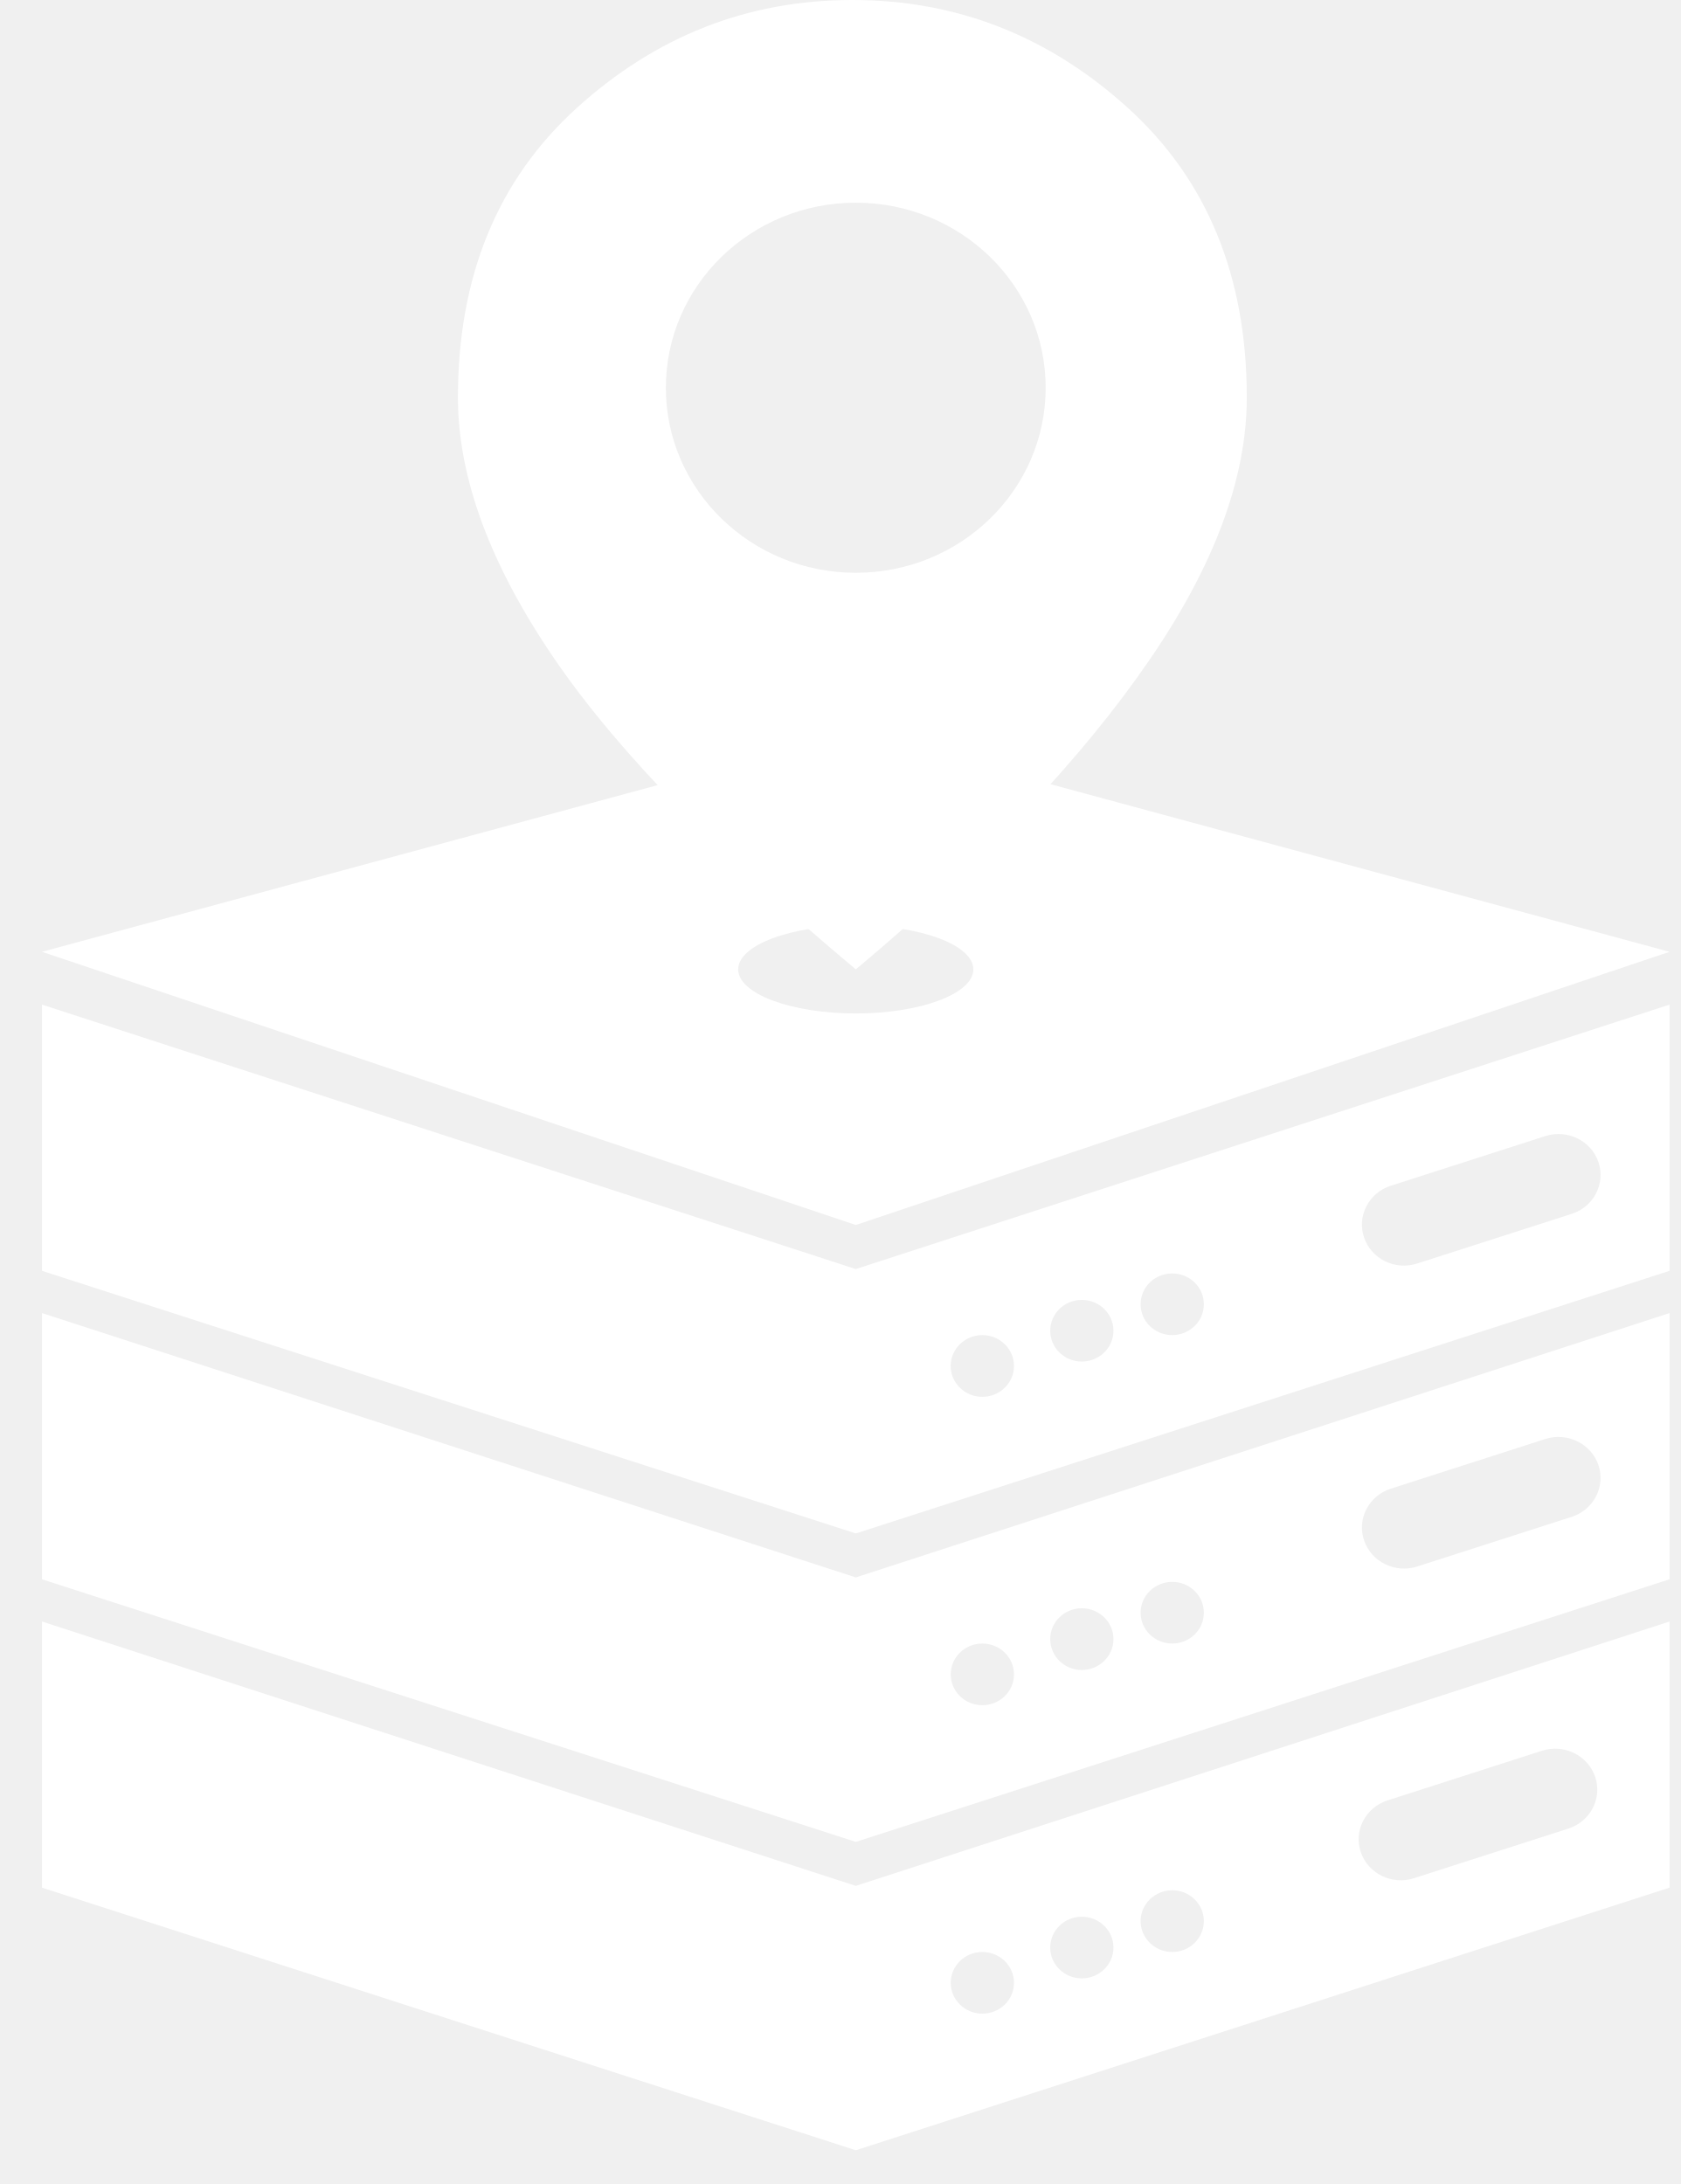
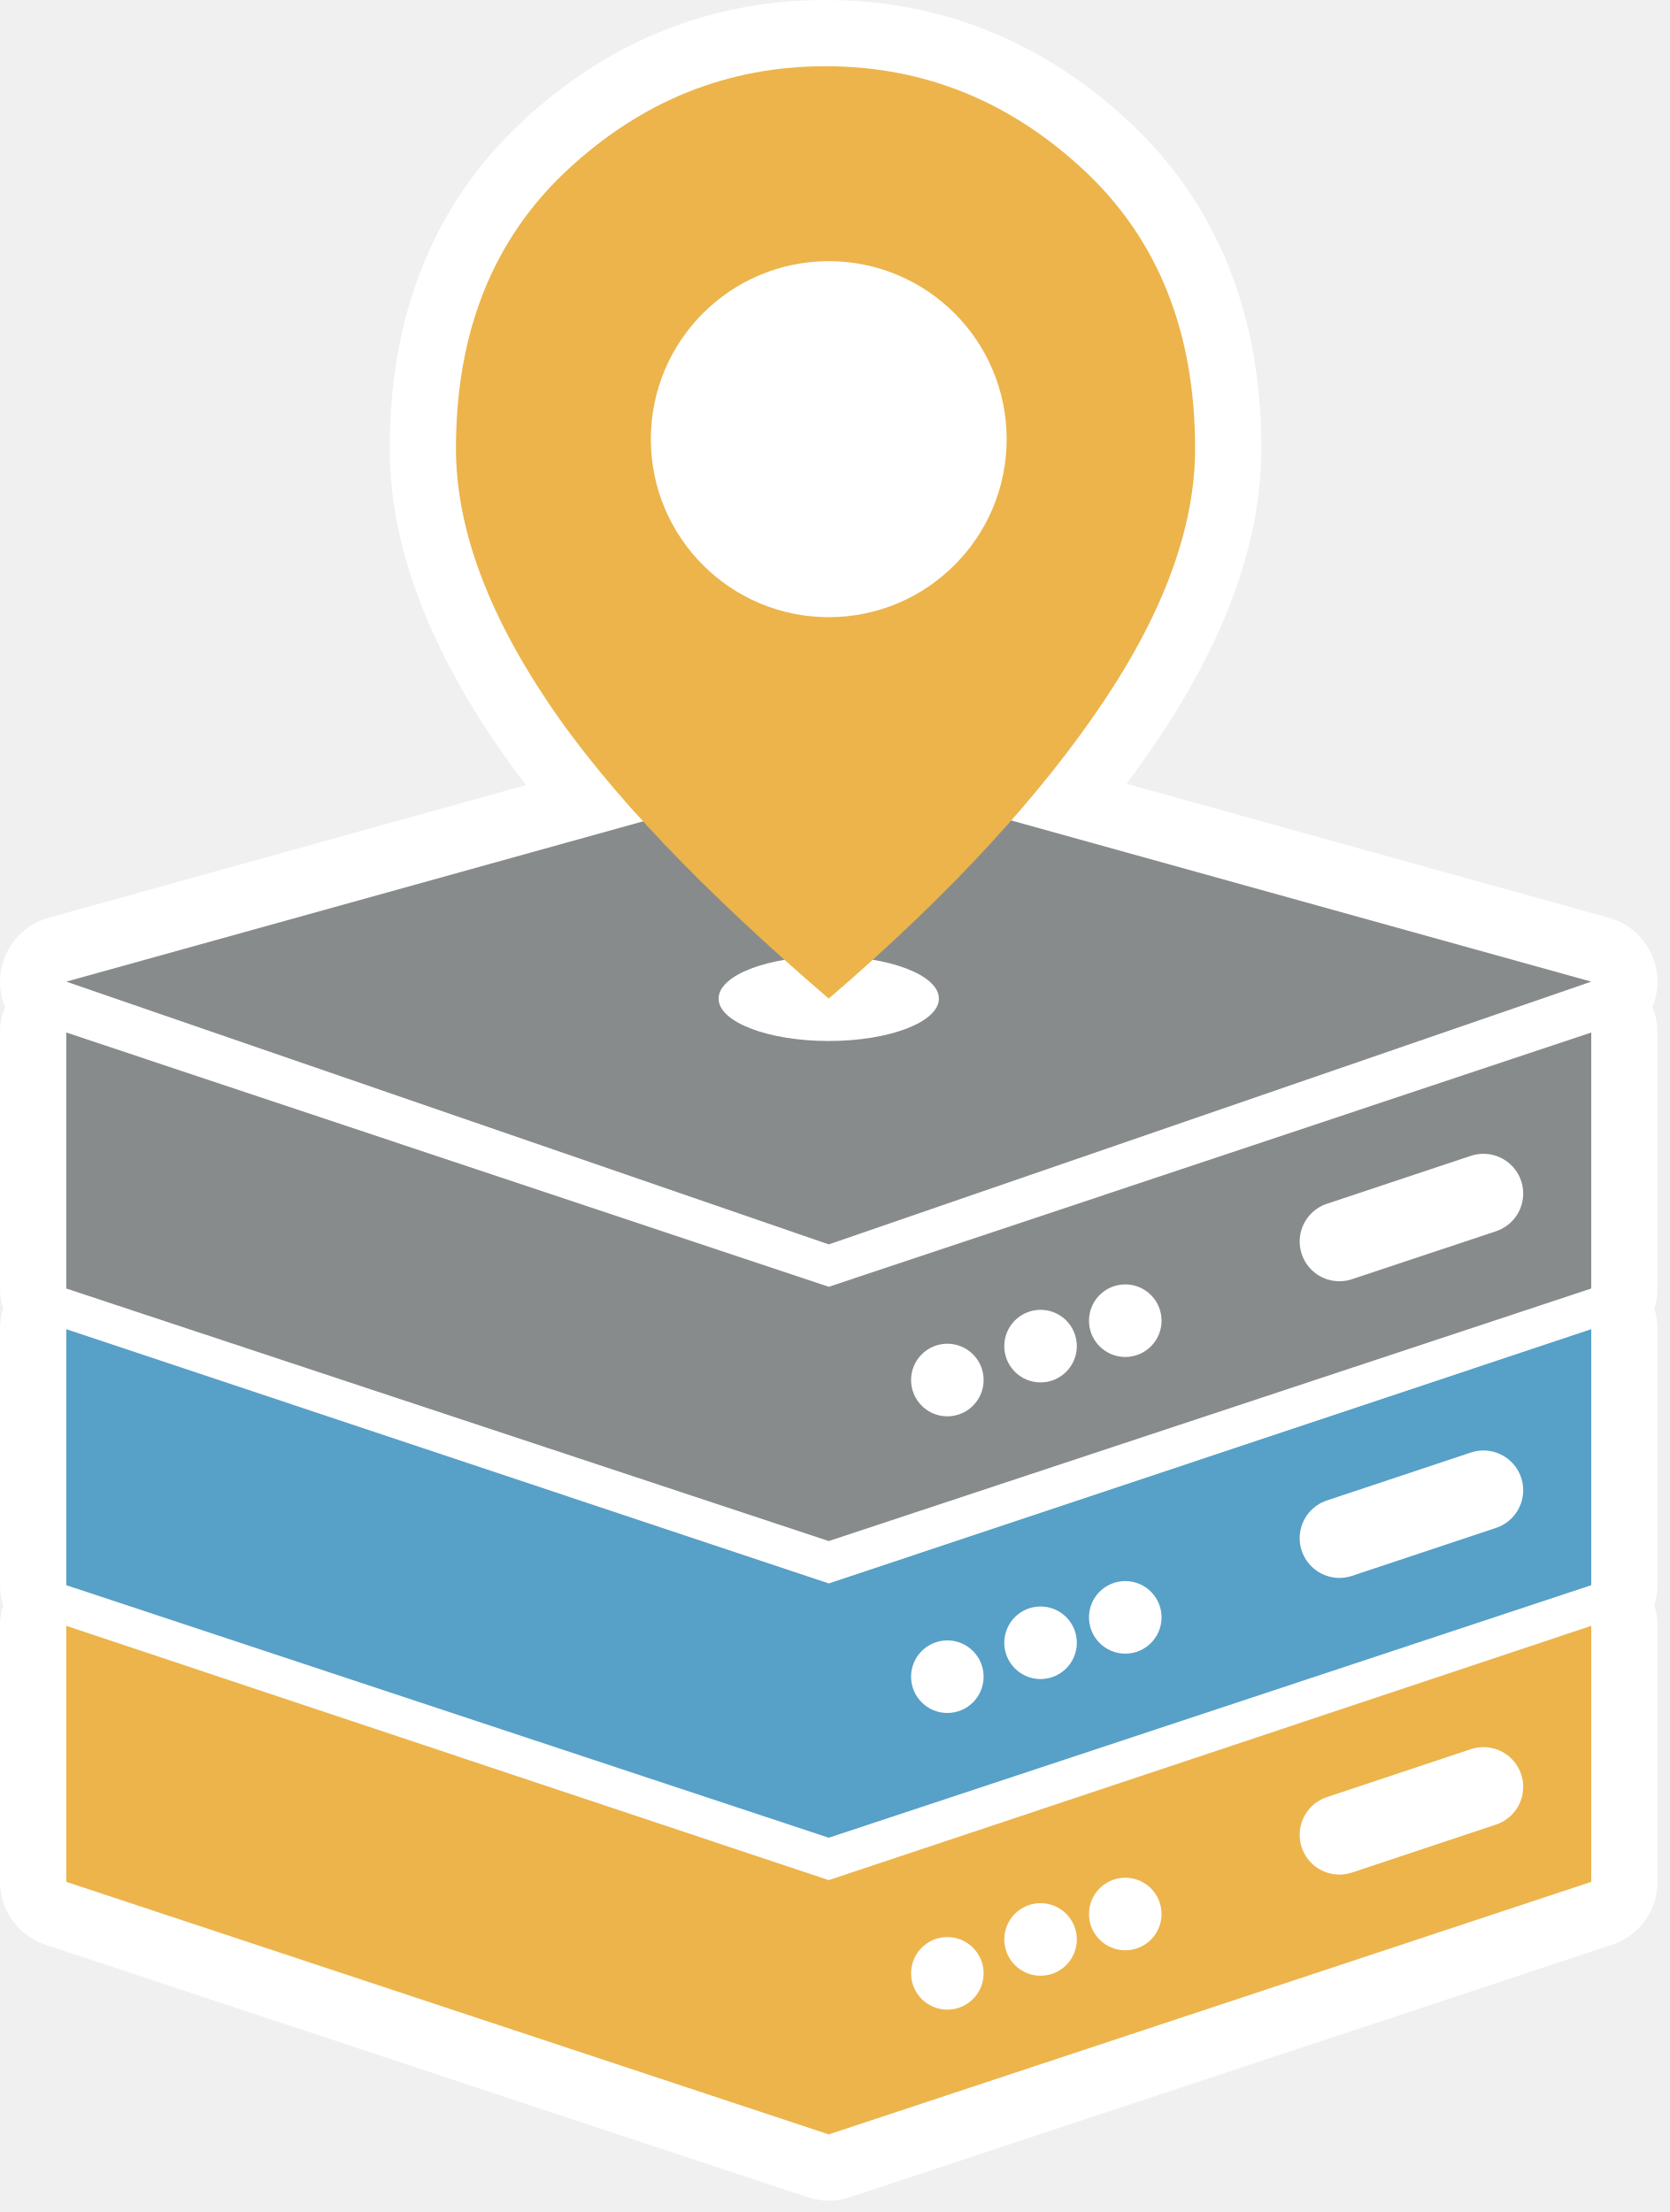
- <svg xmlns="http://www.w3.org/2000/svg" width="20" height="26" viewBox="0 0 20 26" fill="none">
-   <path fill-rule="evenodd" clip-rule="evenodd" d="M10.187 8.708L0.5 11.331L10.187 14.583L19.873 11.331L10.187 8.708ZM11.586 11.54C11.586 11.83 10.959 12.065 10.187 12.065C9.414 12.065 8.787 11.83 8.787 11.54C8.787 11.251 9.414 11.016 10.187 11.016C10.959 11.016 11.586 11.251 11.586 11.54Z" fill="white" />
-   <path fill-rule="evenodd" clip-rule="evenodd" d="M6.617 7.869C7.395 8.999 8.612 10.223 10.187 11.54C11.761 10.223 12.897 8.999 13.674 7.869C14.452 6.739 14.841 5.693 14.841 4.732C14.841 3.289 14.369 2.14 13.425 1.284C12.481 0.428 11.388 0 10.146 0C8.904 0 7.811 0.428 6.867 1.284C5.923 2.14 5.451 3.289 5.451 4.732C5.451 5.693 5.84 6.739 6.617 7.869ZM12.447 4.616C12.447 5.833 11.435 6.819 10.187 6.819C8.938 6.819 7.926 5.833 7.926 4.616C7.926 3.399 8.938 2.413 10.187 2.413C11.435 2.413 12.447 3.399 12.447 4.616Z" fill="white" />
-   <path fill-rule="evenodd" clip-rule="evenodd" d="M19.873 19.304L10.187 22.451L0.5 19.304V22.472L10.187 25.598L19.873 22.472V19.304ZM13.954 23.238C14.162 23.238 14.33 23.073 14.33 22.87C14.33 22.668 14.162 22.503 13.954 22.503C13.746 22.503 13.577 22.668 13.577 22.87C13.577 23.073 13.746 23.238 13.954 23.238ZM13.254 23.185C13.254 23.388 13.085 23.552 12.877 23.552C12.669 23.552 12.501 23.388 12.501 23.185C12.501 22.983 12.669 22.818 12.877 22.818C13.085 22.818 13.254 22.983 13.254 23.185ZM11.693 23.972C11.901 23.972 12.07 23.808 12.07 23.605C12.07 23.402 11.901 23.238 11.693 23.238C11.485 23.238 11.317 23.402 11.317 23.605C11.317 23.808 11.485 23.972 11.693 23.972ZM16.517 21.433C16.254 21.518 16.111 21.793 16.198 22.049C16.285 22.305 16.568 22.444 16.83 22.36L18.669 21.769C18.932 21.684 19.074 21.408 18.988 21.153C18.901 20.897 18.618 20.758 18.355 20.842L16.517 21.433Z" fill="white" />
-   <path fill-rule="evenodd" clip-rule="evenodd" d="M19.873 15.632L10.187 18.779L0.5 15.632V18.801L10.187 21.927L19.873 18.801V15.632ZM13.954 19.566C14.162 19.566 14.33 19.402 14.33 19.199C14.33 18.996 14.162 18.832 13.954 18.832C13.746 18.832 13.577 18.996 13.577 19.199C13.577 19.402 13.746 19.566 13.954 19.566ZM13.254 19.513C13.254 19.716 13.085 19.881 12.877 19.881C12.669 19.881 12.501 19.716 12.501 19.513C12.501 19.311 12.669 19.146 12.877 19.146C13.085 19.146 13.254 19.311 13.254 19.513ZM11.693 20.3C11.901 20.3 12.07 20.136 12.07 19.933C12.07 19.73 11.901 19.566 11.693 19.566C11.485 19.566 11.317 19.73 11.317 19.933C11.317 20.136 11.485 20.3 11.693 20.3ZM16.556 17.722C16.293 17.806 16.15 18.082 16.237 18.338C16.324 18.594 16.607 18.733 16.869 18.649L18.708 18.058C18.971 17.973 19.113 17.697 19.027 17.442C18.94 17.186 18.657 17.047 18.394 17.131L16.556 17.722Z" fill="white" />
-   <path fill-rule="evenodd" clip-rule="evenodd" d="M19.873 11.96L10.187 15.108L0.5 11.96V15.129L10.187 18.255L19.873 15.129V11.96ZM13.953 15.894C14.162 15.894 14.33 15.73 14.33 15.527C14.33 15.324 14.162 15.16 13.953 15.16C13.745 15.16 13.577 15.324 13.577 15.527C13.577 15.73 13.745 15.894 13.953 15.894ZM13.254 15.842C13.254 16.045 13.085 16.209 12.877 16.209C12.669 16.209 12.501 16.045 12.501 15.842C12.501 15.639 12.669 15.475 12.877 15.475C13.085 15.475 13.254 15.639 13.254 15.842ZM11.693 16.629C11.901 16.629 12.07 16.464 12.07 16.262C12.07 16.059 11.901 15.894 11.693 15.894C11.485 15.894 11.316 16.059 11.316 16.262C11.316 16.464 11.485 16.629 11.693 16.629ZM16.555 14.116C16.293 14.2 16.15 14.476 16.237 14.732C16.323 14.988 16.607 15.127 16.869 15.042L18.708 14.451C18.971 14.367 19.113 14.091 19.027 13.835C18.94 13.579 18.657 13.44 18.394 13.525L16.555 14.116Z" fill="white" />
+ <svg xmlns="http://www.w3.org/2000/svg" width="126" height="167" viewBox="0 0 126 167" fill="none">
+   <path d="M120.108 142.074L62.554 161.142L5 142.074V122.746L62.554 141.943L120.108 122.746V142.074ZM120.108 119.677L62.554 138.744L5 119.677V100.349L62.554 119.546L120.108 100.349V119.677ZM120.108 97.279L62.554 116.347L5 97.279V77.951L62.554 97.148L120.108 77.951V97.279ZM62.312 5C69.692 5 76.186 7.61 81.794 12.831C87.402 18.052 90.206 25.061 90.206 33.86C90.206 39.726 87.896 46.106 83.275 52.998C81.344 55.88 79.039 58.861 76.329 61.942L120.108 74.111L62.554 93.949L5 74.111L48.536 62.009C45.701 58.904 43.291 55.9 41.346 52.998C36.726 46.106 34.416 39.726 34.416 33.86C34.416 25.061 37.22 18.052 42.828 12.831C48.436 7.61 54.931 5 62.312 5Z" fill="white" />
+   <path d="M120.108 142.074L121.681 146.821C123.727 146.143 125.108 144.23 125.108 142.074H120.108ZM62.554 161.142L60.981 165.888C62.002 166.226 63.105 166.226 64.126 165.888L62.554 161.142ZM5 142.074H0C0 144.23 1.381 146.143 3.428 146.821L5 142.074ZM5 122.746L6.582 118.003C5.057 117.494 3.381 117.75 2.077 118.69C0.773 119.629 0 121.139 0 122.746H5ZM62.554 141.943L60.972 146.686C61.998 147.029 63.109 147.029 64.136 146.686L62.554 141.943ZM120.108 122.746H125.108C125.108 121.139 124.336 119.629 123.032 118.69C121.727 117.75 120.051 117.494 118.526 118.003L120.108 122.746ZM120.108 119.677L121.681 124.423C123.727 123.745 125.108 121.832 125.108 119.677H120.108ZM62.554 138.744L60.981 143.49C62.002 143.829 63.105 143.829 64.126 143.49L62.554 138.744ZM5 119.677H0C0 121.832 1.381 123.745 3.428 124.423L5 119.677ZM5 100.349L6.582 95.606C5.057 95.097 3.381 95.352 2.077 96.292C0.773 97.232 0 98.741 0 100.349H5ZM62.554 119.546L60.972 124.289C61.998 124.632 63.109 124.632 64.136 124.289L62.554 119.546ZM120.108 100.349H125.108C125.108 98.741 124.336 97.232 123.032 96.292C121.727 95.352 120.051 95.097 118.526 95.606L120.108 100.349ZM120.108 97.279L121.681 102.026C123.727 101.348 125.108 99.435 125.108 97.279H120.108ZM62.554 116.347L60.981 121.093C62.002 121.431 63.105 121.431 64.126 121.093L62.554 116.347ZM5 97.279H0C0 99.435 1.381 101.348 3.428 102.026L5 97.279ZM5 77.951L6.582 73.208C5.057 72.7 3.381 72.955 2.077 73.895C0.773 74.834 0 76.344 0 77.951H5ZM62.554 97.148L60.972 101.892C61.998 102.234 63.109 102.234 64.136 101.892L62.554 97.148ZM120.108 77.951H125.108C125.108 76.344 124.336 74.834 123.032 73.895C121.727 72.955 120.051 72.7 118.526 73.208L120.108 77.951ZM62.312 5L62.312 0H62.312V5ZM81.794 12.831L85.201 9.171L85.201 9.171L81.794 12.831ZM90.206 33.86L95.206 33.86L95.206 33.86L90.206 33.86ZM83.275 52.998L79.122 50.214L79.122 50.214L83.275 52.998ZM76.329 61.942L72.575 58.64C71.438 59.933 71.046 61.719 71.537 63.368C72.027 65.018 73.332 66.299 74.99 66.76L76.329 61.942ZM120.108 74.111L121.738 78.838C123.808 78.125 125.173 76.148 125.106 73.959C125.04 71.771 123.557 69.88 121.447 69.294L120.108 74.111ZM62.554 93.949L60.924 98.676C61.98 99.04 63.127 99.04 64.183 98.676L62.554 93.949ZM5 74.111L3.661 69.294C1.551 69.88 0.069 71.771 0.002 73.959C-0.064 76.148 1.301 78.125 3.371 78.838L5 74.111ZM48.536 62.009L49.875 66.826C51.549 66.361 52.862 65.06 53.342 63.39C53.822 61.72 53.4 59.921 52.229 58.638L48.536 62.009ZM41.346 52.998L37.192 55.782L37.193 55.782L41.346 52.998ZM34.416 33.86L29.416 33.86V33.86H34.416ZM42.828 12.831L46.235 16.491L46.235 16.491L42.828 12.831ZM120.108 142.074L118.536 137.328L60.981 156.395L62.554 161.142L64.126 165.888L121.681 146.821L120.108 142.074ZM62.554 161.142L64.126 156.395L6.572 137.328L5 142.074L3.428 146.821L60.981 165.888L62.554 161.142ZM5 142.074H10V122.746H5H0V142.074H5ZM5 122.746L3.418 127.489L60.972 146.686L62.554 141.943L64.136 137.2L6.582 118.003L5 122.746ZM62.554 141.943L64.136 146.686L121.69 127.489L120.108 122.746L118.526 118.003L60.972 137.2L62.554 141.943ZM120.108 122.746H115.108V142.074H120.108H125.108V122.746H120.108ZM120.108 119.677L118.536 114.93L60.981 133.998L62.554 138.744L64.126 143.49L121.681 124.423L120.108 119.677ZM62.554 138.744L64.126 133.998L6.572 114.93L5 119.677L3.428 124.423L60.981 143.49L62.554 138.744ZM5 119.677H10V100.349H5H0V119.677H5ZM5 100.349L3.418 105.092L60.972 124.289L62.554 119.546L64.136 114.803L6.582 95.606L5 100.349ZM62.554 119.546L64.136 124.289L121.69 105.092L120.108 100.349L118.526 95.606L60.972 114.803L62.554 119.546ZM120.108 100.349H115.108V119.677H120.108H125.108V100.349H120.108ZM120.108 97.279L118.536 92.533L60.981 111.6L62.554 116.347L64.126 121.093L121.681 102.026L120.108 97.279ZM62.554 116.347L64.126 111.6L6.572 92.533L5 97.279L3.428 102.026L60.981 121.093L62.554 116.347ZM5 97.279H10V77.951H5H0V97.279H5ZM5 77.951L3.418 82.694L60.972 101.892L62.554 97.148L64.136 92.405L6.582 73.208L5 77.951ZM62.554 97.148L64.136 101.892L121.69 82.694L120.108 77.951L118.526 73.208L60.972 92.405L62.554 97.148ZM120.108 77.951H115.108V97.279H120.108H125.108V77.951H120.108ZM62.312 5L62.312 10C68.375 10 73.665 12.095 78.387 16.491L81.794 12.831L85.201 9.171C78.706 3.126 71.008 0 62.312 3.74243e-10L62.312 5ZM81.794 12.831L78.387 16.491C82.825 20.622 85.206 26.224 85.206 33.86L90.206 33.86L95.206 33.86C95.206 23.899 91.98 15.482 85.201 9.171L81.794 12.831ZM90.206 33.86H85.206C85.206 38.403 83.41 43.817 79.122 50.214L83.275 52.998L87.429 55.782C92.381 48.394 95.206 41.05 95.206 33.86H90.206ZM83.275 52.998L79.122 50.214C77.326 52.894 75.158 55.703 72.575 58.64L76.329 61.942L80.084 65.244C82.921 62.019 85.362 58.866 87.429 55.782L83.275 52.998ZM76.329 61.942L74.99 66.76L118.769 78.929L120.108 74.111L121.447 69.294L77.668 57.125L76.329 61.942ZM120.108 74.111L118.479 69.384L60.924 89.222L62.554 93.949L64.183 98.676L121.738 78.838L120.108 74.111ZM62.554 93.949L64.183 89.222L6.629 69.384L5 74.111L3.371 78.838L60.924 98.676L62.554 93.949ZM5 74.111L6.339 78.929L49.875 66.826L48.536 62.009L47.197 57.191L3.661 69.294L5 74.111ZM48.536 62.009L52.229 58.638C49.519 55.669 47.274 52.863 45.499 50.214L41.346 52.998L37.193 55.782C39.308 58.938 41.883 62.138 44.844 65.38L48.536 62.009ZM41.346 52.998L45.499 50.214C41.211 43.818 39.416 38.403 39.416 33.86H34.416H29.416C29.416 41.05 32.24 48.394 37.192 55.782L41.346 52.998ZM34.416 33.86L39.416 33.86C39.416 26.224 41.797 20.622 46.235 16.491L42.828 12.831L39.421 9.171C32.643 15.482 29.416 23.899 29.416 33.86L34.416 33.86ZM42.828 12.831L46.235 16.491C50.957 12.095 56.247 10 62.312 10V5V0C53.614 0 45.916 3.126 39.421 9.171L42.828 12.831Z" fill="white" />
+   <path d="M120.108 77.951L62.554 97.149L5 77.951V97.279L62.554 116.346L120.108 97.279V77.951Z" fill="#888B8C" />
+   <path d="M5 74.111L62.554 58.113L120.108 74.111L62.554 93.949L5 74.111Z" fill="#888B8C" />
+   <path d="M62.554 78.592C67.145 78.592 70.867 77.159 70.867 75.392C70.867 73.625 67.145 72.192 62.554 72.192C57.962 72.192 54.24 73.625 54.24 75.392C54.24 77.159 57.962 78.592 62.554 78.592Z" fill="white" />
+   <path d="M120.108 100.349L62.554 119.546L5 100.349V119.677L62.554 138.744L120.108 119.677V100.349Z" fill="#57A0C7" />
+   <path d="M120.108 122.746L62.554 141.944L5 122.746V142.074L62.554 161.141L120.108 142.074V122.746Z" fill="#ECB44B" />
+   <path d="M71.506 106.428C72.742 106.428 73.744 105.425 73.744 104.188C73.744 102.951 72.742 101.948 71.506 101.948C70.27 101.948 69.268 102.951 69.268 104.188C69.268 105.425 70.27 106.428 71.506 106.428Z" fill="white" stroke="white" />
+   <path d="M71.506 128.825C72.742 128.825 73.744 127.822 73.744 126.585C73.744 125.348 72.742 124.346 71.506 124.346C70.27 124.346 69.268 125.348 69.268 126.585C69.268 127.822 70.27 128.825 71.506 128.825Z" fill="white" stroke="white" />
+   <path d="M71.506 151.223C72.742 151.223 73.744 150.22 73.744 148.983C73.744 147.746 72.742 146.743 71.506 146.743C70.27 146.743 69.268 147.746 69.268 148.983C69.268 150.22 70.27 151.223 71.506 151.223Z" fill="white" stroke="white" />
+   <path d="M78.541 103.868C79.777 103.868 80.779 102.865 80.779 101.628C80.779 100.391 79.777 99.389 78.541 99.389C77.305 99.389 76.303 100.391 76.303 101.628C76.303 102.865 77.305 103.868 78.541 103.868Z" fill="white" stroke="white" />
+   <path d="M78.541 126.265C79.777 126.265 80.779 125.262 80.779 124.025C80.779 122.788 79.777 121.785 78.541 121.785C77.305 121.785 76.303 122.788 76.303 124.025C76.303 125.262 77.305 126.265 78.541 126.265Z" fill="white" stroke="white" />
+   <path d="M78.541 148.662C79.777 148.662 80.779 147.659 80.779 146.422C80.779 145.185 79.777 144.183 78.541 144.183C77.305 144.183 76.303 145.185 76.303 146.422C76.303 147.659 77.305 148.662 78.541 148.662Z" fill="white" stroke="white" />
+   <path d="M84.936 101.948C86.172 101.948 87.174 100.945 87.174 99.709C87.174 98.472 86.172 97.469 84.936 97.469C83.699 97.469 82.697 98.472 82.697 99.709C82.697 100.945 83.699 101.948 84.936 101.948Z" fill="white" stroke="white" />
+   <path d="M84.936 124.346C86.172 124.346 87.174 123.343 87.174 122.106C87.174 120.869 86.172 119.866 84.936 119.866C83.699 119.866 82.697 120.869 82.697 122.106C82.697 123.343 83.699 124.346 84.936 124.346Z" fill="white" stroke="white" />
+   <path d="M84.936 146.742C86.172 146.742 87.174 145.739 87.174 144.502C87.174 143.265 86.172 142.263 84.936 142.263C83.699 142.263 82.697 143.265 82.697 144.502C82.697 145.739 83.699 146.742 84.936 146.742Z" fill="white" stroke="white" />
+   <path d="M101.1 93.73L111.971 90.109Z" fill="white" />
+   <path d="M101.1 93.73L111.971 90.109" stroke="white" stroke-width="6" stroke-linecap="round" />
+   <path d="M101.1 116.128L111.971 112.507Z" fill="white" />
+   <path d="M101.1 116.128L111.971 112.507" stroke="white" stroke-width="6" stroke-linecap="round" />
+   <path d="M101.1 138.525L111.971 134.904Z" fill="white" />
+   <path d="M101.1 138.525L111.971 134.904" stroke="white" stroke-width="6" stroke-linecap="round" />
+   <path d="M62.311 40.196C64.229 40.196 65.871 39.506 67.236 38.128C68.602 36.749 69.285 35.092 69.285 33.157C69.285 31.221 68.602 29.564 67.236 28.185C65.871 26.807 64.229 26.117 62.311 26.117C60.393 26.117 58.752 26.807 57.386 28.185C56.02 29.564 55.337 31.221 55.337 33.157C55.337 35.092 56.02 36.749 57.386 38.128C58.752 39.506 60.393 40.196 62.311 40.196ZM62.553 75.391C53.197 67.355 45.966 59.891 41.346 52.998C36.726 46.106 34.416 39.726 34.416 33.861C34.416 25.061 37.22 18.052 42.828 12.831C48.436 7.61 54.93 5 62.311 5C69.692 5 76.186 7.61 81.794 12.831C87.402 18.052 90.206 25.061 90.206 33.861C90.206 39.726 87.896 46.106 83.275 52.998C78.656 59.891 71.91 67.355 62.553 75.391Z" fill="#ECB44B" />
+   <path d="M62.555 20.218C69.695 20.218 75.483 26.01 75.483 33.156C75.483 40.302 69.695 46.094 62.555 46.095C55.414 46.095 49.625 40.302 49.625 33.156C49.625 26.01 55.414 20.218 62.555 20.218Z" fill="white" stroke="white" />
</svg>
